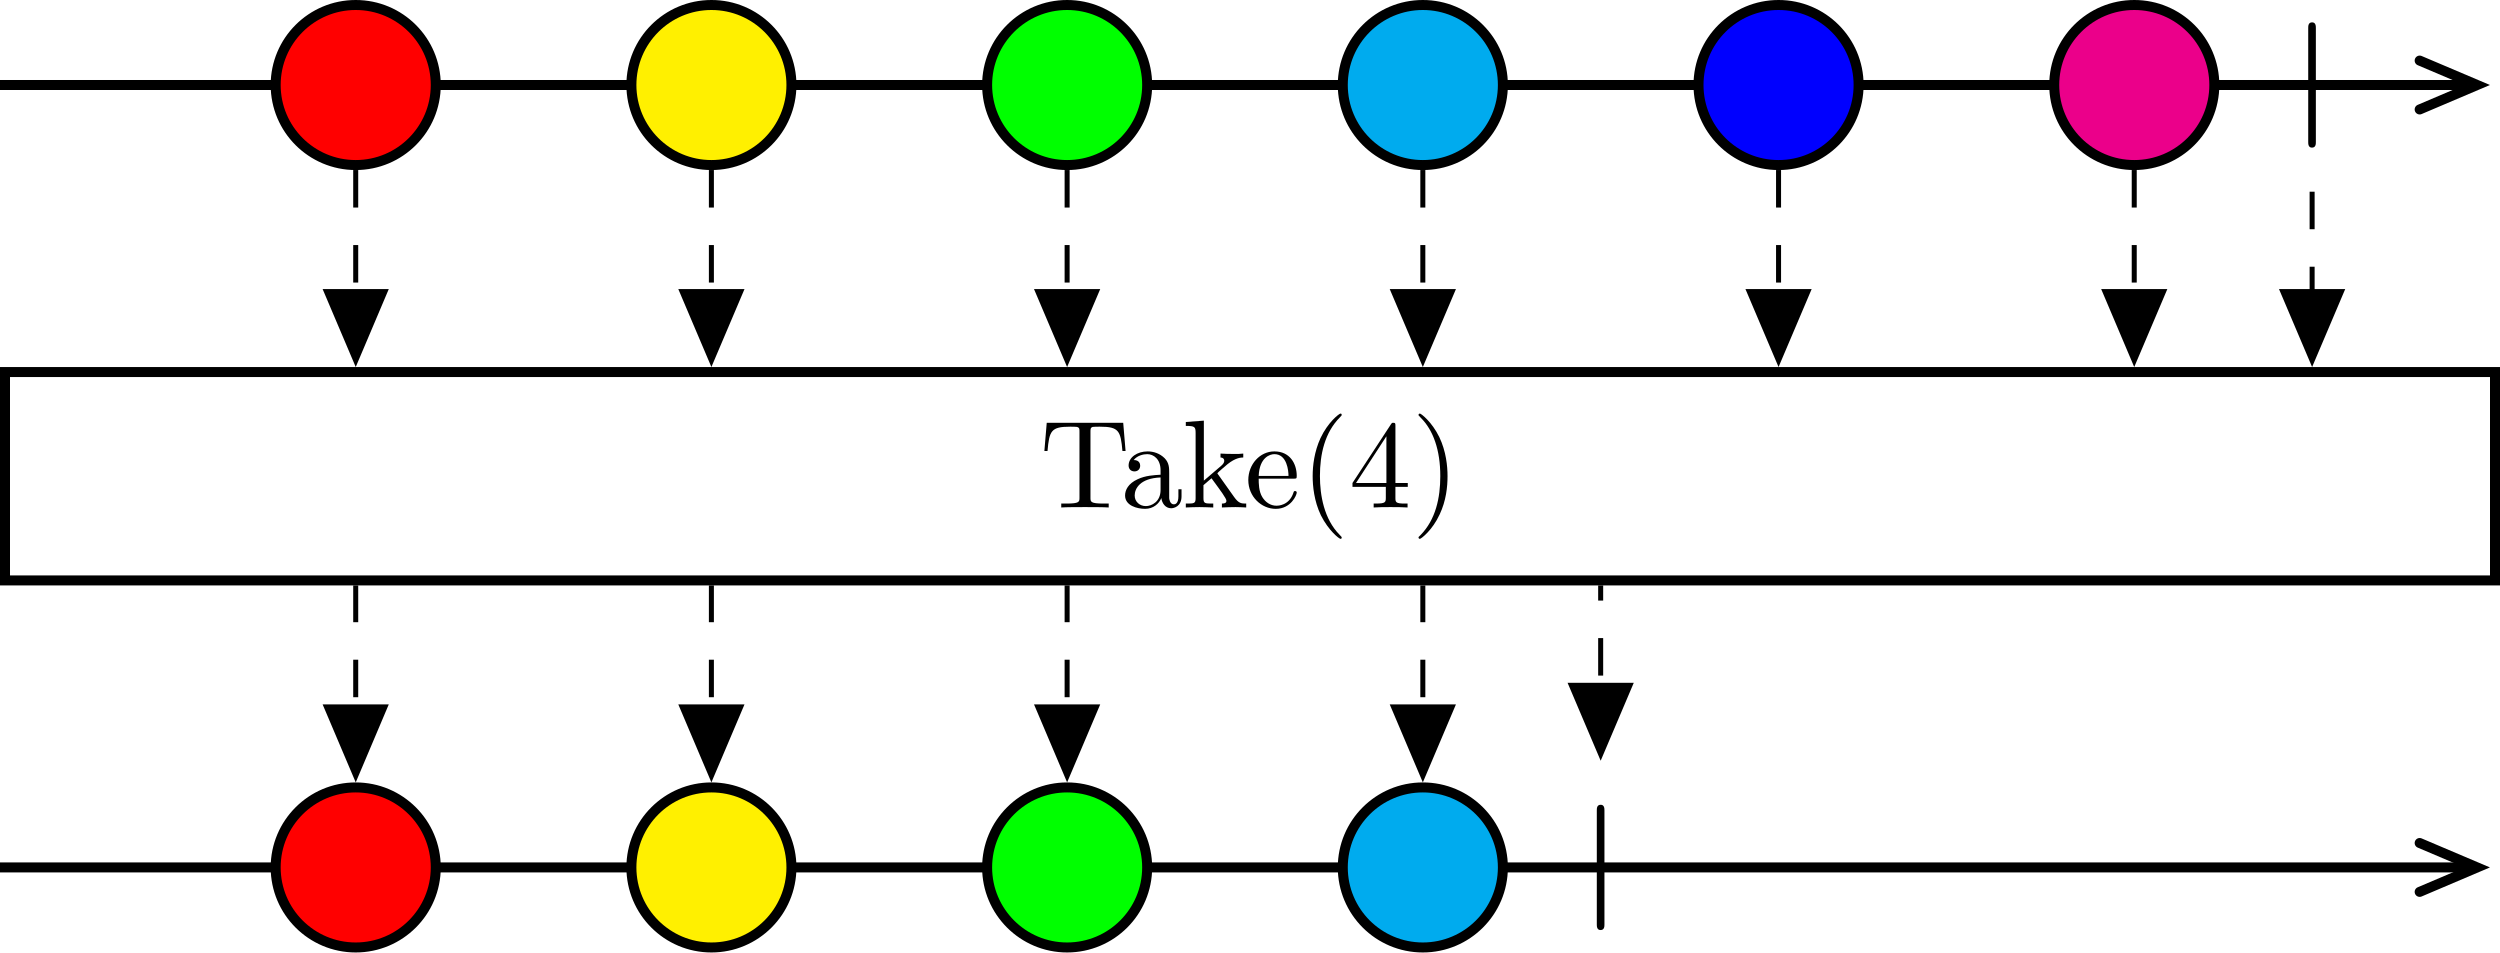
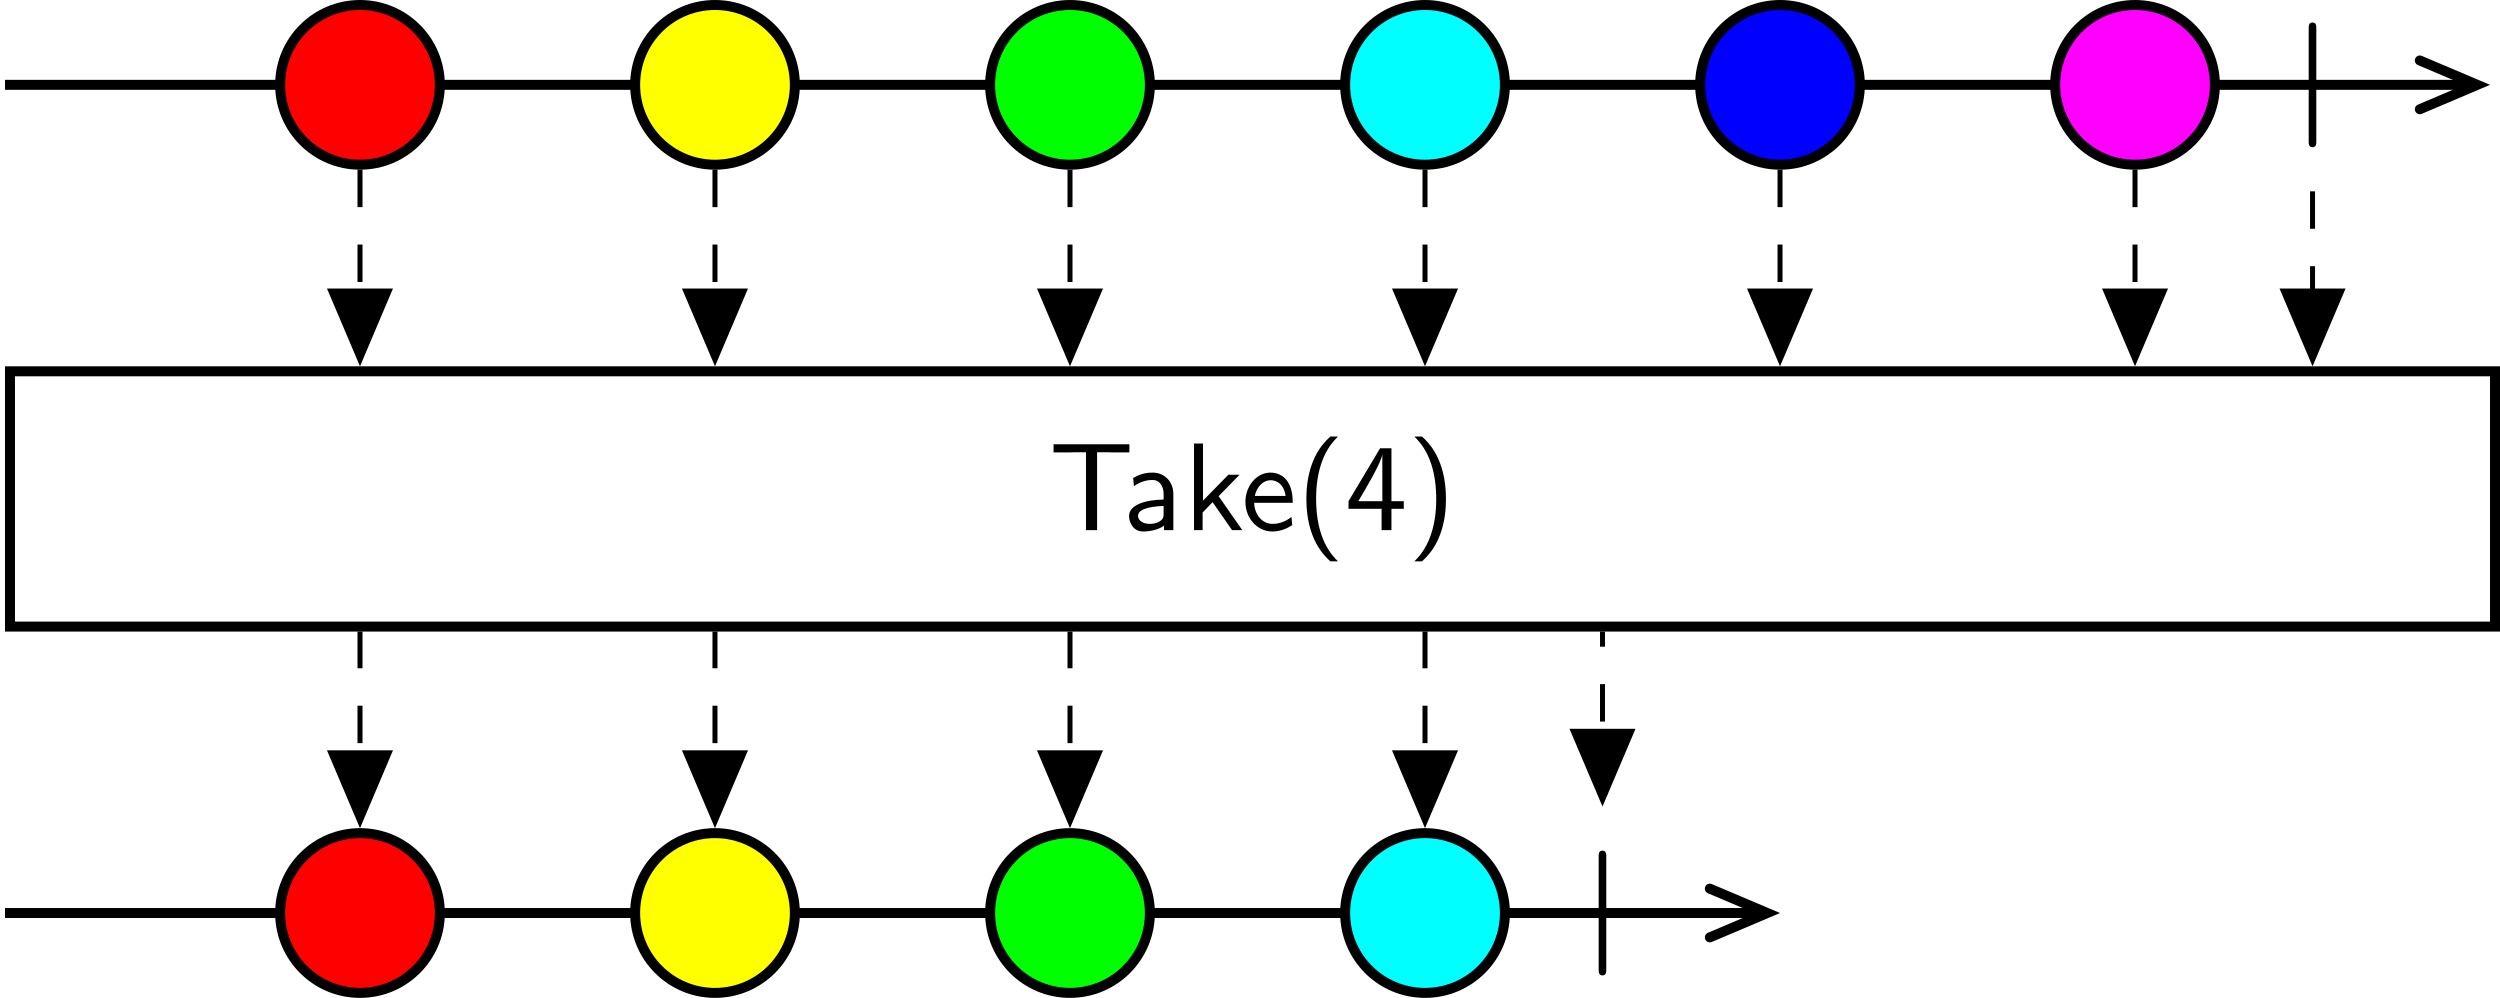
- <svg xmlns="http://www.w3.org/2000/svg" xmlns:xlink="http://www.w3.org/1999/xlink" width="150mm" height="57.148mm" viewBox="0 0 150 57.148" version="1.1" id="svg5541">
-   <defs id="defs5535">
-     <g id="g6116">
-       <symbol id="glyph0-0" overflow="visible" style="overflow:visible">
-         <path id="path6086" d="" style="stroke:none" />
-       </symbol>
-       <symbol id="glyph0-1" overflow="visible" style="overflow:visible">
-         <path id="path6089" d="m 1.891,-7.031 c 0,-0.141 0,-0.453 -0.297,-0.453 -0.312,0 -0.312,0.297 -0.312,0.453 v 9.078 c 0,0.141 0,0.453 0.297,0.453 0.312,0 0.312,-0.297 0.312,-0.453 z m 0,0" style="stroke:none" />
-       </symbol>
-       <symbol id="glyph1-0" overflow="visible" style="overflow:visible">
-         <path id="path6092" d="" style="stroke:none" />
-       </symbol>
-       <symbol id="glyph1-1" overflow="visible" style="overflow:visible">
-         <path id="path6095" d="m 6.641,-6.75 h -6.094 l -0.188,2.25 h 0.25 C 0.75,-6.109 0.891,-6.438 2.406,-6.438 c 0.172,0 0.438,0 0.531,0.016 0.219,0.047 0.219,0.156 0.219,0.375 v 5.266 c 0,0.328 0,0.469 -1.047,0.469 H 1.703 V 0 C 2.109,-0.031 3.125,-0.031 3.594,-0.031 c 0.453,0 1.484,0 1.891,0.031 v -0.312 h -0.406 c -1.047,0 -1.047,-0.141 -1.047,-0.469 v -5.266 c 0,-0.188 0,-0.328 0.188,-0.375 0.109,-0.016 0.375,-0.016 0.562,-0.016 1.516,0 1.656,0.328 1.797,1.938 h 0.25 z m 0,0" style="stroke:none" />
-       </symbol>
-       <symbol id="glyph1-2" overflow="visible" style="overflow:visible">
-         <path id="path6098" d="m 3.312,-0.75 c 0.047,0.391 0.312,0.812 0.781,0.812 0.219,0 0.828,-0.141 0.828,-0.953 v -0.562 h -0.25 v 0.562 c 0,0.578 -0.25,0.641 -0.359,0.641 -0.328,0 -0.375,-0.453 -0.375,-0.5 v -1.984 c 0,-0.422 0,-0.812 -0.359,-1.188 C 3.188,-4.312 2.688,-4.469 2.219,-4.469 c -0.828,0 -1.516,0.469 -1.516,1.125 0,0.297 0.203,0.469 0.469,0.469 0.281,0 0.453,-0.203 0.453,-0.453 0,-0.125 -0.047,-0.453 -0.516,-0.453 C 1.391,-4.141 1.875,-4.25 2.188,-4.25 c 0.5,0 1.062,0.391 1.062,1.281 v 0.359 c -0.516,0.031 -1.203,0.062 -1.828,0.359 -0.75,0.344 -1,0.859 -1,1.297 0,0.812 0.969,1.062 1.594,1.062 0.656,0 1.109,-0.406 1.297,-0.859 z M 3.25,-2.391 v 1 c 0,0.938 -0.719,1.281 -1.172,1.281 -0.484,0 -0.891,-0.344 -0.891,-0.844 0,-0.547 0.422,-1.375 2.062,-1.438 z m 0,0" style="stroke:none" />
-       </symbol>
-       <symbol id="glyph1-3" overflow="visible" style="overflow:visible">
-         <path id="path6101" d="m 1.062,-0.75 c 0,0.438 -0.109,0.438 -0.781,0.438 V 0 c 0.328,-0.016 0.797,-0.031 1.078,-0.031 0.312,0 0.703,0.016 1.109,0.031 v -0.312 c -0.672,0 -0.781,0 -0.781,-0.438 v -1.031 l 0.641,-0.547 c 0.766,1.047 1.188,1.609 1.188,1.797 0,0.188 -0.172,0.219 -0.359,0.219 V 0 c 0.266,-0.016 0.859,-0.031 1.078,-0.031 0.281,0 0.578,0.016 0.859,0.031 v -0.312 c -0.375,0 -0.594,0 -0.969,-0.531 L 2.859,-2.625 c -0.016,-0.016 -0.062,-0.078 -0.062,-0.109 0,-0.031 0.719,-0.641 0.812,-0.719 0.625,-0.5 1.047,-0.531 1.25,-0.531 v -0.312 c -0.281,0.031 -0.406,0.031 -0.688,0.031 -0.359,0 -0.984,-0.016 -1.125,-0.031 v 0.312 c 0.188,0 0.297,0.109 0.297,0.25 0,0.203 -0.141,0.312 -0.219,0.391 l -1.406,1.203 v -4.781 L 0.281,-6.812 V -6.5 c 0.703,0 0.781,0.062 0.781,0.562 z m 0,0" style="stroke:none" />
-       </symbol>
-       <symbol id="glyph1-4" overflow="visible" style="overflow:visible">
-         <path id="path6104" d="M 1.109,-2.516 C 1.172,-4 2.016,-4.25 2.359,-4.25 c 1.016,0 1.125,1.344 1.125,1.734 z m 0,0.219 h 2.781 c 0.219,0 0.25,0 0.25,-0.219 0,-0.984 -0.547,-1.953 -1.781,-1.953 -1.156,0 -2.078,1.031 -2.078,2.281 0,1.328 1.047,2.297 2.188,2.297 C 3.688,0.109 4.141,-1 4.141,-1.188 4.141,-1.281 4.062,-1.312 4,-1.312 c -0.078,0 -0.109,0.062 -0.125,0.141 -0.344,1.031 -1.25,1.031 -1.344,1.031 -0.5,0 -0.891,-0.297 -1.125,-0.672 -0.297,-0.469 -0.297,-1.125 -0.297,-1.484 z m 0,0" style="stroke:none" />
-       </symbol>
-       <symbol id="glyph1-5" overflow="visible" style="overflow:visible">
-         <path id="path6107" d="m 3.297,2.391 c 0,-0.031 0,-0.047 -0.172,-0.219 C 1.891,0.922 1.562,-0.969 1.562,-2.5 c 0,-1.734 0.375,-3.469 1.609,-4.703 0.125,-0.125 0.125,-0.141 0.125,-0.172 0,-0.078 -0.031,-0.109 -0.094,-0.109 -0.109,0 -1,0.688 -1.594,1.953 -0.5,1.094 -0.625,2.203 -0.625,3.031 0,0.781 0.109,1.984 0.656,3.125 C 2.25,1.844 3.094,2.5 3.203,2.5 c 0.062,0 0.094,-0.031 0.094,-0.109 z m 0,0" style="stroke:none" />
-       </symbol>
-       <symbol id="glyph1-6" overflow="visible" style="overflow:visible">
-         <path id="path6110" d="m 2.938,-1.641 v 0.859 c 0,0.359 -0.031,0.469 -0.766,0.469 H 1.969 V 0 C 2.375,-0.031 2.891,-0.031 3.312,-0.031 c 0.422,0 0.938,0 1.359,0.031 v -0.312 h -0.219 c -0.734,0 -0.75,-0.109 -0.75,-0.469 V -1.641 H 4.688 v -0.312 H 3.703 v -4.531 c 0,-0.203 0,-0.266 -0.172,-0.266 -0.078,0 -0.109,0 -0.188,0.125 l -3.062,4.672 v 0.312 z m 0.047,-0.312 H 0.562 l 2.422,-3.719 z m 0,0" style="stroke:none" />
-       </symbol>
-       <symbol id="glyph1-7" overflow="visible" style="overflow:visible">
-         <path id="path6113" d="m 2.875,-2.5 c 0,-0.766 -0.109,-1.969 -0.656,-3.109 -0.594,-1.219 -1.453,-1.875 -1.547,-1.875 -0.062,0 -0.109,0.047 -0.109,0.109 0,0.031 0,0.047 0.188,0.234 0.984,0.984 1.547,2.562 1.547,4.641 0,1.719 -0.359,3.469 -1.594,4.719 C 0.562,2.344 0.562,2.359 0.562,2.391 0.562,2.453 0.609,2.5 0.672,2.5 0.766,2.5 1.672,1.812 2.25,0.547 2.766,-0.547 2.875,-1.656 2.875,-2.5 Z m 0,0" style="stroke:none" />
-       </symbol>
+ <svg xmlns="http://www.w3.org/2000/svg" xmlns:xlink="http://www.w3.org/1999/xlink" version="1.1" width="425.193pt" height="169.718pt" viewBox="-146.288 -143.035 425.193 169.718">
+   <defs>
+     <path id="g0-106" d="M1.893-7.024C1.893-7.173 1.893-7.472 1.594-7.472C1.285-7.472 1.285-7.183 1.285-7.024V2.042C1.285 2.192 1.285 2.491 1.584 2.491C1.893 2.491 1.893 2.202 1.893 2.042V-7.024Z" />
+     <path id="g1-40" d="M2.7-7.472C2.381-7.173 1.714-6.565 1.255-5.34C.857-4.274 .787-3.218 .787-2.491C.787 .727 2.222 2.052 2.7 2.491H3.308C2.829 2.012 1.564 .727 1.564-2.491C1.564-3.049 1.594-4.214 2.002-5.39C2.411-6.545 2.979-7.143 3.308-7.472H2.7Z" />
+     <path id="g1-41" d="M1.166 2.491C1.484 2.192 2.152 1.584 2.61 .359C3.009-.707 3.078-1.763 3.078-2.491C3.078-5.709 1.644-7.034 1.166-7.472H.558C1.036-6.994 2.301-5.709 2.301-2.491C2.301-1.933 2.271-.767 1.863 .408C1.455 1.564 .887 2.162 .558 2.491H1.166Z" />
+     <path id="g1-52" d="M3.706-1.704H4.692V-2.311H3.706V-6.535H2.8L.279-2.311V-1.704H2.919V0H3.706V-1.704ZM1.056-2.311C1.574-3.168 2.979-5.529 2.979-6.097V-2.311H1.056Z" />
+     <path id="g1-84" d="M3.836-6.217H4.722C4.842-6.217 4.961-6.207 5.081-6.207H6.416V-6.854H.359V-6.207H1.694C1.813-6.207 1.933-6.217 2.052-6.217H2.949V0H3.836V-6.217Z" />
+     <path id="g1-97" d="M3.975-2.879C3.975-3.895 3.248-4.593 2.331-4.593C1.684-4.593 1.235-4.433 .767-4.164L.827-3.507C1.345-3.875 1.843-4.005 2.331-4.005C2.8-4.005 3.198-3.606 3.198-2.869V-2.441C1.704-2.421 .438-2.002 .438-1.126C.438-.697 .707 .11 1.574 .11C1.714 .11 2.65 .09 3.228-.359V0H3.975V-2.879ZM3.198-1.315C3.198-1.126 3.198-.877 2.859-.687C2.57-.508 2.192-.498 2.082-.498C1.604-.498 1.156-.727 1.156-1.146C1.156-1.843 2.77-1.913 3.198-1.933V-1.315Z" />
+     <path id="g1-101" d="M4.125-2.182C4.125-2.521 4.115-3.268 3.726-3.866C3.318-4.483 2.71-4.593 2.351-4.593C1.245-4.593 .349-3.537 .349-2.252C.349-.936 1.305 .11 2.501 .11C3.128 .11 3.696-.13 4.085-.408L4.025-1.056C3.397-.538 2.74-.498 2.511-.498C1.714-.498 1.076-1.205 1.046-2.182H4.125ZM1.096-2.73C1.255-3.487 1.783-3.985 2.351-3.985C2.869-3.985 3.427-3.646 3.557-2.73H1.096Z" />
+     <path id="g1-107" d="M2.8-2.71L4.473-4.423H3.577L1.554-2.351V-6.914H.837V0H1.524V-1.405L2.321-2.232L3.875 0H4.692L2.8-2.71Z" />
+   </defs>
+   <g id="page1" transform="matrix(2.13 0 0 2.13 0 0)">
+     <path d="M-68.281-60.379H128.875" stroke="#000" fill="none" stroke-width=".797" />
+     <path d="M124.539-62.324L129.125-60.379L124.539-58.43" stroke="#000" fill="none" stroke-width=".797" stroke-linecap="round" />
+     <path d="M-33.559-60.379C-33.559-63.898-36.414-66.754-39.934-66.754C-43.457-66.754-46.312-63.898-46.312-60.379C-46.312-56.856-43.457-54-39.934-54C-36.414-54-33.559-56.856-33.559-60.379Z" fill="#f00" />
+     <path d="M-33.559-60.379C-33.559-63.898-36.414-66.754-39.934-66.754C-43.457-66.754-46.312-63.898-46.312-60.379C-46.312-56.856-43.457-54-39.934-54C-36.414-54-33.559-56.856-33.559-60.379Z" stroke="#000" fill="none" stroke-width=".797" stroke-miterlimit="10" />
+     <path d="M-5.211-60.379C-5.211-63.898-8.066-66.754-11.59-66.754C-15.109-66.754-17.965-63.898-17.965-60.379C-17.965-56.856-15.109-54-11.59-54C-8.066-54-5.211-56.856-5.211-60.379Z" fill="#ff0" />
+     <path d="M-5.211-60.379C-5.211-63.898-8.066-66.754-11.59-66.754C-15.109-66.754-17.965-63.898-17.965-60.379C-17.965-56.856-15.109-54-11.59-54C-8.066-54-5.211-56.856-5.211-60.379Z" stroke="#000" fill="none" stroke-width=".797" stroke-miterlimit="10" />
+     <path d="M23.137-60.379C23.137-63.898 20.281-66.754 16.758-66.754C13.234-66.754 10.379-63.898 10.379-60.379C10.379-56.856 13.234-54 16.758-54C20.281-54 23.137-56.856 23.137-60.379Z" fill="#0f0" />
+     <path d="M23.137-60.379C23.137-63.898 20.281-66.754 16.758-66.754C13.234-66.754 10.379-63.898 10.379-60.379C10.379-56.856 13.234-54 16.758-54C20.281-54 23.137-56.856 23.137-60.379Z" stroke="#000" fill="none" stroke-width=".797" stroke-miterlimit="10" />
+     <path d="M51.485-60.379C51.485-63.898 48.629-66.754 45.106-66.754C41.582-66.754 38.727-63.898 38.727-60.379C38.727-56.856 41.582-54 45.106-54C48.629-54 51.485-56.856 51.485-60.379Z" fill="#0ff" />
+     <path d="M51.485-60.379C51.485-63.898 48.629-66.754 45.106-66.754C41.582-66.754 38.727-63.898 38.727-60.379C38.727-56.856 41.582-54 45.106-54C48.629-54 51.485-56.856 51.485-60.379Z" stroke="#000" fill="none" stroke-width=".797" stroke-miterlimit="10" />
+     <path d="M79.828-60.379C79.828-63.898 76.973-66.754 73.453-66.754C69.93-66.754 67.074-63.898 67.074-60.379C67.074-56.856 69.93-54 73.453-54C76.973-54 79.828-56.856 79.828-60.379Z" fill="#00f" />
+     <path d="M79.828-60.379C79.828-63.898 76.973-66.754 73.453-66.754C69.93-66.754 67.074-63.898 67.074-60.379C67.074-56.856 69.93-54 73.453-54C76.973-54 79.828-56.856 79.828-60.379Z" stroke="#000" fill="none" stroke-width=".797" stroke-miterlimit="10" />
+     <path d="M108.176-60.379C108.176-63.898 105.321-66.754 101.797-66.754C98.278-66.754 95.422-63.898 95.422-60.379C95.422-56.856 98.278-54 101.797-54C105.321-54 108.176-56.856 108.176-60.379Z" fill="#f0f" />
+     <path d="M108.176-60.379C108.176-63.898 105.321-66.754 101.797-66.754C98.278-66.754 95.422-63.898 95.422-60.379C95.422-56.856 98.278-54 101.797-54C105.321-54 108.176-56.856 108.176-60.379Z" stroke="#000" fill="none" stroke-width=".797" stroke-miterlimit="10" />
+     <g transform="matrix(1 0 0 1 82.8516 35.5551)">
+       <use x="31.529" y="-93.442" xlink:href="#g0-106" />
    </g>
-     <clipPath id="clip1">
-       <path id="path6118" d="m 185,0 h 21.262 V 25 H 185 Z m 0,0" />
-     </clipPath>
-     <clipPath id="clip2">
-       <path id="path6121" d="m 185,60 h 21.262 V 85.598 H 185 Z m 0,0" />
-     </clipPath>
-     <clipPath id="clip3">
-       <path id="path6124" d="M 14,56 H 50 V 85.598 H 14 Z m 0,0" />
-     </clipPath>
-     <clipPath id="clip4">
-       <path id="path6127" d="M 42,56 H 79 V 85.598 H 42 Z m 0,0" />
-     </clipPath>
-     <clipPath id="clip5">
-       <path id="path6130" d="m 71,56 h 36 V 85.598 H 71 Z m 0,0" />
-     </clipPath>
-     <clipPath id="clip6">
-       <path id="path6133" d="m 99,56 h 36 V 85.598 H 99 Z m 0,0" />
-     </clipPath>
-   </defs>
-   <g id="layer1" transform="translate(74.4509,12.09876)">
-     <g id="surface176256" transform="matrix(0.7529112,0,0,0.7529112,-77.25074,-15.74856)">
-       <path id="path6138" transform="matrix(1,0,0,-1,3.719,11.623)" d="M -2.5e-4,0.002 H 197.16" style="fill:none;stroke:#000000;stroke-width:0.797;stroke-linecap:butt;stroke-linejoin:miter;stroke-miterlimit:10;stroke-opacity:1" />
-       <g id="g6142" clip-path="url(#clip1)" style="clip-rule:nonzero">
-         <path id="path6140" transform="matrix(1,0,0,-1,200.8774,11.623)" d="M -4.334,1.947 0.248,0.002 -4.334,-1.947" style="fill:none;stroke:#000000;stroke-width:0.797;stroke-linecap:round;stroke-linejoin:miter;stroke-miterlimit:10;stroke-opacity:1" />
-       </g>
-       <path id="path6144" transform="matrix(1,0,0,-1,3.719,11.623)" d="m 34.726,0.002 c 0,3.52 -2.855,6.375 -6.379,6.375 -3.523,0 -6.379,-2.855 -6.379,-6.375 0,-3.523 2.855,-6.379 6.379,-6.379 3.523,0 6.379,2.855 6.379,6.379 z m 0,0" style="fill:#ff0000;fill-opacity:1;fill-rule:nonzero;stroke:#000000;stroke-width:0.797;stroke-linecap:butt;stroke-linejoin:miter;stroke-miterlimit:10;stroke-opacity:1" />
-       <path id="path6146" transform="matrix(1,0,0,-1,3.719,11.623)" d="m 63.07,0.002 c 0,3.52 -2.855,6.375 -6.375,6.375 -3.523,0 -6.379,-2.855 -6.379,-6.375 0,-3.523 2.855,-6.379 6.379,-6.379 3.52,0 6.375,2.855 6.375,6.379 z m 0,0" style="fill:#fff000;fill-opacity:1;fill-rule:nonzero;stroke:#000000;stroke-width:0.797;stroke-linecap:butt;stroke-linejoin:miter;stroke-miterlimit:10;stroke-opacity:1" />
-       <path id="path6148" transform="matrix(1,0,0,-1,3.719,11.623)" d="m 91.418,0.002 c 0,3.52 -2.855,6.375 -6.379,6.375 -3.52,0 -6.375,-2.855 -6.375,-6.375 0,-3.523 2.855,-6.379 6.375,-6.379 3.523,0 6.379,2.855 6.379,6.379 z m 0,0" style="fill:#00ff00;fill-opacity:1;fill-rule:nonzero;stroke:#000000;stroke-width:0.797;stroke-linecap:butt;stroke-linejoin:miter;stroke-miterlimit:10;stroke-opacity:1" />
-       <path id="path6150" transform="matrix(1,0,0,-1,3.719,11.623)" d="m 119.765,0.002 c 0,3.52 -2.855,6.375 -6.379,6.375 -3.523,0 -6.379,-2.855 -6.379,-6.375 0,-3.523 2.855,-6.379 6.379,-6.379 3.523,0 6.379,2.855 6.379,6.379 z m 0,0" style="fill:#00abee;fill-opacity:1;fill-rule:nonzero;stroke:#000000;stroke-width:0.797;stroke-linecap:butt;stroke-linejoin:miter;stroke-miterlimit:10;stroke-opacity:1" />
-       <path id="path6152" transform="matrix(1,0,0,-1,3.719,11.623)" d="m 148.113,0.002 c 0,3.52 -2.855,6.375 -6.379,6.375 -3.523,0 -6.379,-2.855 -6.379,-6.375 0,-3.523 2.855,-6.379 6.379,-6.379 3.523,0 6.379,2.855 6.379,6.379 z m 0,0" style="fill:#0000ff;fill-opacity:1;fill-rule:nonzero;stroke:#000000;stroke-width:0.797;stroke-linecap:butt;stroke-linejoin:miter;stroke-miterlimit:10;stroke-opacity:1" />
-       <path id="path6154" transform="matrix(1,0,0,-1,3.719,11.623)" d="m 176.461,0.002 c 0,3.52 -2.855,6.375 -6.379,6.375 -3.523,0 -6.379,-2.855 -6.379,-6.375 0,-3.523 2.855,-6.379 6.379,-6.379 3.523,0 6.379,2.855 6.379,6.379 z m 0,0" style="fill:#eb008a;fill-opacity:1;fill-rule:nonzero;stroke:#000000;stroke-width:0.797;stroke-linecap:butt;stroke-linejoin:miter;stroke-miterlimit:10;stroke-opacity:1" />
-       <g id="g6158" style="fill:#000000;fill-opacity:1">
-         <use id="use6156" y="14.113" x="186.38" xlink:href="#glyph0-1" width="100%" height="100%" />
-       </g>
-       <path id="path6160" transform="matrix(1,0,0,-1,3.719,42.798)" d="M 0.398,-8.304 H 198.828 V 8.302 H 0.398 Z m 0,0" style="fill:none;stroke:#000000;stroke-width:0.797;stroke-linecap:butt;stroke-linejoin:miter;stroke-miterlimit:10;stroke-opacity:1" />
-       <g id="g6164" style="fill:#000000;fill-opacity:1">
-         <use id="use6162" y="45.289" x="86.587" xlink:href="#glyph1-1" width="100%" height="100%" />
-       </g>
-       <g id="g6170" style="fill:#000000;fill-opacity:1">
-         <use id="use6166" y="45.289" x="92.955" xlink:href="#glyph1-2" width="100%" height="100%" />
-         <use id="use6168" y="45.289" x="97.936" xlink:href="#glyph1-3" width="100%" height="100%" />
-       </g>
-       <g id="g6180" style="fill:#000000;fill-opacity:1">
-         <use id="use6172" y="45.289" x="102.916" xlink:href="#glyph1-4" width="100%" height="100%" />
-         <use id="use6174" y="45.289" x="107.343" xlink:href="#glyph1-5" width="100%" height="100%" />
-         <use id="use6176" y="45.289" x="111.218" xlink:href="#glyph1-6" width="100%" height="100%" />
-         <use id="use6178" y="45.289" x="116.199" xlink:href="#glyph1-7" width="100%" height="100%" />
-       </g>
-       <path id="path6182" transform="matrix(1,0,0,-1,3.719,73.974)" d="M -2.5e-4,0.001 H 197.16" style="fill:none;stroke:#000000;stroke-width:0.797;stroke-linecap:butt;stroke-linejoin:miter;stroke-miterlimit:10;stroke-opacity:1" />
-       <g id="g6186" clip-path="url(#clip2)" style="clip-rule:nonzero">
-         <path id="path6184" transform="matrix(1,0,0,-1,200.8774,73.974)" d="M -4.334,1.947 0.248,0.001 -4.334,-1.948" style="fill:none;stroke:#000000;stroke-width:0.797;stroke-linecap:round;stroke-linejoin:miter;stroke-miterlimit:10;stroke-opacity:1" />
-       </g>
-       <path id="path6188" d="m 38.445,73.973 c 0,-3.52 -2.855,-6.375 -6.379,-6.375 -3.523,0 -6.379,2.855 -6.379,6.375 0,3.523 2.855,6.379 6.379,6.379 3.523,0 6.379,-2.855 6.379,-6.379 z m 0,0" style="fill:#ff0000;fill-opacity:1;fill-rule:nonzero;stroke:none" />
-       <g id="g6192" clip-path="url(#clip3)" style="clip-rule:nonzero">
-         <path id="path6190" transform="matrix(1,0,0,-1,3.719,73.974)" d="m 34.726,0.001 c 0,3.52 -2.855,6.375 -6.379,6.375 -3.523,0 -6.379,-2.855 -6.379,-6.375 0,-3.523 2.855,-6.379 6.379,-6.379 3.523,0 6.379,2.855 6.379,6.379 z m 0,0" style="fill:none;stroke:#000000;stroke-width:0.797;stroke-linecap:butt;stroke-linejoin:miter;stroke-miterlimit:10;stroke-opacity:1" />
-       </g>
-       <path id="path6194" d="m 66.789,73.973 c 0,-3.52 -2.855,-6.375 -6.375,-6.375 -3.523,0 -6.379,2.855 -6.379,6.375 0,3.523 2.855,6.379 6.379,6.379 3.52,0 6.375,-2.855 6.375,-6.379 z m 0,0" style="fill:#fff000;fill-opacity:1;fill-rule:nonzero;stroke:none" />
-       <g id="g6198" clip-path="url(#clip4)" style="clip-rule:nonzero">
-         <path id="path6196" transform="matrix(1,0,0,-1,3.719,73.974)" d="m 63.07,0.001 c 0,3.52 -2.855,6.375 -6.375,6.375 -3.523,0 -6.379,-2.855 -6.379,-6.375 0,-3.523 2.855,-6.379 6.379,-6.379 3.52,0 6.375,2.855 6.375,6.379 z m 0,0" style="fill:none;stroke:#000000;stroke-width:0.797;stroke-linecap:butt;stroke-linejoin:miter;stroke-miterlimit:10;stroke-opacity:1" />
-       </g>
-       <path id="path6200" d="m 95.137,73.973 c 0,-3.52 -2.855,-6.375 -6.379,-6.375 -3.52,0 -6.375,2.855 -6.375,6.375 0,3.523 2.855,6.379 6.375,6.379 3.523,0 6.379,-2.855 6.379,-6.379 z m 0,0" style="fill:#00ff00;fill-opacity:1;fill-rule:nonzero;stroke:none" />
-       <g id="g6204" clip-path="url(#clip5)" style="clip-rule:nonzero">
-         <path id="path6202" transform="matrix(1,0,0,-1,3.719,73.974)" d="m 91.418,0.001 c 0,3.52 -2.855,6.375 -6.379,6.375 -3.52,0 -6.375,-2.855 -6.375,-6.375 0,-3.523 2.855,-6.379 6.375,-6.379 3.523,0 6.379,2.855 6.379,6.379 z m 0,0" style="fill:none;stroke:#000000;stroke-width:0.797;stroke-linecap:butt;stroke-linejoin:miter;stroke-miterlimit:10;stroke-opacity:1" />
-       </g>
-       <path id="path6206" d="m 123.484,73.973 c 0,-3.52 -2.855,-6.375 -6.379,-6.375 -3.523,0 -6.379,2.855 -6.379,6.375 0,3.523 2.855,6.379 6.379,6.379 3.523,0 6.379,-2.855 6.379,-6.379 z m 0,0" style="fill:#00abee;fill-opacity:1;fill-rule:nonzero;stroke:none" />
-       <g id="g6210" clip-path="url(#clip6)" style="clip-rule:nonzero">
-         <path id="path6208" transform="matrix(1,0,0,-1,3.719,73.974)" d="m 119.765,0.001 c 0,3.52 -2.855,6.375 -6.379,6.375 -3.523,0 -6.379,-2.855 -6.379,-6.375 0,-3.523 2.855,-6.379 6.379,-6.379 3.523,0 6.379,2.855 6.379,6.379 z m 0,0" style="fill:none;stroke:#000000;stroke-width:0.797;stroke-linecap:butt;stroke-linejoin:miter;stroke-miterlimit:10;stroke-opacity:1" />
-       </g>
-       <g id="g6214" style="fill:#000000;fill-opacity:1">
-         <use id="use6212" y="76.464" x="129.687" xlink:href="#glyph0-1" width="100%" height="100%" />
-       </g>
-       <path id="path6216" transform="matrix(1,0,0,-1,103.131,42.798)" d="M -71.065,24.4 V 9.509" style="fill:none;stroke:#000000;stroke-width:0.399;stroke-linecap:butt;stroke-linejoin:miter;stroke-miterlimit:10;stroke-dasharray:2.989, 2.989;stroke-opacity:1" />
-       <path id="path6218" transform="matrix(0,1,1,0,32.06469,33.2886)" d="m -5.203,2.334 5.5,-2.332 -5.5,-2.336 z m 0,0" style="fill:#000000;fill-opacity:1;fill-rule:nonzero;stroke:#000000;stroke-width:0.399;stroke-linecap:butt;stroke-linejoin:miter;stroke-miterlimit:10;stroke-opacity:1" />
-       <path id="path6220" transform="matrix(1,0,0,-1,103.131,42.798)" d="M -42.721,24.4 V 9.509" style="fill:none;stroke:#000000;stroke-width:0.399;stroke-linecap:butt;stroke-linejoin:miter;stroke-miterlimit:10;stroke-dasharray:2.989, 2.989;stroke-opacity:1" />
-       <path id="path6222" transform="matrix(0,1,1,0,60.4115,33.2886)" d="m -5.203,2.335 5.5,-2.336 -5.5,-2.336 z m 0,0" style="fill:#000000;fill-opacity:1;fill-rule:nonzero;stroke:#000000;stroke-width:0.399;stroke-linecap:butt;stroke-linejoin:miter;stroke-miterlimit:10;stroke-opacity:1" />
-       <path id="path6224" transform="matrix(1,0,0,-1,103.131,42.798)" d="M -14.373,24.4 V 9.509" style="fill:none;stroke:#000000;stroke-width:0.399;stroke-linecap:butt;stroke-linejoin:miter;stroke-miterlimit:10;stroke-dasharray:2.989, 2.989;stroke-opacity:1" />
-       <path id="path6226" transform="matrix(0,1,1,0,88.75832,33.2886)" d="m -5.203,2.335 5.5,-2.336 -5.5,-2.336 z m 0,0" style="fill:#000000;fill-opacity:1;fill-rule:nonzero;stroke:#000000;stroke-width:0.399;stroke-linecap:butt;stroke-linejoin:miter;stroke-miterlimit:10;stroke-opacity:1" />
-       <path id="path6228" transform="matrix(1,0,0,-1,103.131,42.798)" d="M 13.974,24.4 V 9.509" style="fill:none;stroke:#000000;stroke-width:0.399;stroke-linecap:butt;stroke-linejoin:miter;stroke-miterlimit:10;stroke-dasharray:2.989, 2.989;stroke-opacity:1" />
-       <path id="path6230" transform="matrix(0,1,1,0,117.1051,33.2886)" d="m -5.203,2.336 5.5,-2.336 -5.5,-2.336 z m 0,0" style="fill:#000000;fill-opacity:1;fill-rule:nonzero;stroke:#000000;stroke-width:0.399;stroke-linecap:butt;stroke-linejoin:miter;stroke-miterlimit:10;stroke-opacity:1" />
-       <path id="path6232" transform="matrix(1,0,0,-1,103.131,42.798)" d="M 42.322,24.4 V 9.509" style="fill:none;stroke:#000000;stroke-width:0.399;stroke-linecap:butt;stroke-linejoin:miter;stroke-miterlimit:10;stroke-dasharray:2.989, 2.989;stroke-opacity:1" />
-       <path id="path6234" transform="matrix(0,1,1,0,145.4519,33.2886)" d="m -5.203,2.337 5.5,-2.336 -5.5,-2.336 z m 0,0" style="fill:#000000;fill-opacity:1;fill-rule:nonzero;stroke:#000000;stroke-width:0.399;stroke-linecap:butt;stroke-linejoin:miter;stroke-miterlimit:10;stroke-opacity:1" />
-       <path id="path6236" transform="matrix(1,0,0,-1,103.131,42.798)" d="M 70.666,24.4 V 9.509" style="fill:none;stroke:#000000;stroke-width:0.399;stroke-linecap:butt;stroke-linejoin:miter;stroke-miterlimit:10;stroke-dasharray:2.989, 2.989;stroke-opacity:1" />
-       <path id="path6238" transform="matrix(0,1,1,0,173.7987,33.2886)" d="m -5.203,2.334 5.5,-2.336 -5.5,-2.332 z m 0,0" style="fill:#000000;fill-opacity:1;fill-rule:nonzero;stroke:#000000;stroke-width:0.399;stroke-linecap:butt;stroke-linejoin:miter;stroke-miterlimit:10;stroke-opacity:1" />
-       <path id="path6240" transform="matrix(1,0,0,-1,103.131,42.798)" d="M 84.842,22.673 V 9.509" style="fill:none;stroke:#000000;stroke-width:0.399;stroke-linecap:butt;stroke-linejoin:miter;stroke-miterlimit:10;stroke-dasharray:2.989, 2.989;stroke-opacity:1" />
-       <path id="path6242" transform="matrix(0,1,1,0,187.9721,33.2886)" d="m -5.203,2.336 5.5,-2.336 -5.5,-2.336 z m 0,0" style="fill:#000000;fill-opacity:1;fill-rule:nonzero;stroke:#000000;stroke-width:0.399;stroke-linecap:butt;stroke-linejoin:miter;stroke-miterlimit:10;stroke-opacity:1" />
-       <path id="path6244" transform="matrix(1,0,0,-1,103.131,42.798)" d="M -71.065,-23.589 V -8.702" style="fill:none;stroke:#000000;stroke-width:0.399;stroke-linecap:butt;stroke-linejoin:miter;stroke-miterlimit:10;stroke-dasharray:2.989, 2.989;stroke-opacity:1" />
-       <path id="path6246" transform="matrix(0,1,1,0,32.06469,66.38833)" d="M -5.205,2.334 0.299,0.002 -5.205,-2.334 Z m 0,0" style="fill:#000000;fill-opacity:1;fill-rule:nonzero;stroke:#000000;stroke-width:0.399;stroke-linecap:butt;stroke-linejoin:miter;stroke-miterlimit:10;stroke-opacity:1" />
-       <path id="path6248" transform="matrix(1,0,0,-1,103.131,42.798)" d="M -42.721,-23.589 V -8.702" style="fill:none;stroke:#000000;stroke-width:0.399;stroke-linecap:butt;stroke-linejoin:miter;stroke-miterlimit:10;stroke-dasharray:2.989, 2.989;stroke-opacity:1" />
-       <path id="path6250" transform="matrix(0,1,1,0,60.4115,66.38833)" d="M -5.205,2.335 0.299,-0.001 -5.205,-2.337 Z m 0,0" style="fill:#000000;fill-opacity:1;fill-rule:nonzero;stroke:#000000;stroke-width:0.399;stroke-linecap:butt;stroke-linejoin:miter;stroke-miterlimit:10;stroke-opacity:1" />
-       <path id="path6252" transform="matrix(1,0,0,-1,103.131,42.798)" d="M -14.373,-23.589 V -8.702" style="fill:none;stroke:#000000;stroke-width:0.399;stroke-linecap:butt;stroke-linejoin:miter;stroke-miterlimit:10;stroke-dasharray:2.989, 2.989;stroke-opacity:1" />
-       <path id="path6254" transform="matrix(0,1,1,0,88.75832,66.38833)" d="M -5.205,2.335 0.299,-5.075e-4 -5.205,-2.336 Z m 0,0" style="fill:#000000;fill-opacity:1;fill-rule:nonzero;stroke:#000000;stroke-width:0.399;stroke-linecap:butt;stroke-linejoin:miter;stroke-miterlimit:10;stroke-opacity:1" />
-       <path id="path6256" transform="matrix(1,0,0,-1,103.131,42.798)" d="M 13.974,-23.589 V -8.702" style="fill:none;stroke:#000000;stroke-width:0.399;stroke-linecap:butt;stroke-linejoin:miter;stroke-miterlimit:10;stroke-dasharray:2.989, 2.989;stroke-opacity:1" />
-       <path id="path6258" transform="matrix(0,1,1,0,117.1051,66.38833)" d="M -5.205,2.336 0.299,3.6875e-4 -5.205,-2.336 Z m 0,0" style="fill:#000000;fill-opacity:1;fill-rule:nonzero;stroke:#000000;stroke-width:0.399;stroke-linecap:butt;stroke-linejoin:miter;stroke-miterlimit:10;stroke-opacity:1" />
-       <path id="path6260" transform="matrix(1,0,0,-1,103.131,42.798)" d="M 28.146,-21.866 V -8.702" style="fill:none;stroke:#000000;stroke-width:0.399;stroke-linecap:butt;stroke-linejoin:miter;stroke-miterlimit:10;stroke-dasharray:2.989, 2.989;stroke-opacity:1" />
-       <path id="path6262" transform="matrix(0,1,1,0,131.2785,64.66365)" d="m -5.203,2.335 5.5,-2.336 -5.5,-2.336 z m 0,0" style="fill:#000000;fill-opacity:1;fill-rule:nonzero;stroke:#000000;stroke-width:0.399;stroke-linecap:butt;stroke-linejoin:miter;stroke-miterlimit:10;stroke-opacity:1" />
+     <path d="M-67.883-17.121H130.543V-37.504H-67.883Z" stroke="#000" fill="none" stroke-width=".797" stroke-miterlimit="10" />
+     <g transform="matrix(1 0 0 1 -16.4441 35.5551)">
+       <use x="31.529" y="-60.378" xlink:href="#g1-84" />
+       <use x="37.479" y="-60.378" xlink:href="#g1-97" />
+       <use x="42.267" y="-60.378" xlink:href="#g1-107" />
+       <use x="46.861" y="-60.378" xlink:href="#g1-101" />
+       <use x="51.289" y="-60.378" xlink:href="#g1-40" />
+       <use x="55.163" y="-60.378" xlink:href="#g1-52" />
+       <use x="60.144" y="-60.378" xlink:href="#g1-41" />
    </g>
+     <path d="M-68.281 5.75H72.184" stroke="#000" fill="none" stroke-width=".797" stroke-miterlimit="10" />
+     <path d="M67.848 3.805L72.434 5.75L67.848 7.695" stroke="#000" fill="none" stroke-width=".797" stroke-miterlimit="10" stroke-linecap="round" />
+     <path d="M-33.559 5.75C-33.559 2.227-36.414-.629-39.934-.629C-43.457-.629-46.312 2.227-46.312 5.75C-46.312 9.273-43.457 12.129-39.934 12.129C-36.414 12.129-33.559 9.273-33.559 5.75Z" fill="#f00" />
+     <path d="M-33.559 5.75C-33.559 2.227-36.414-.629-39.934-.629C-43.457-.629-46.312 2.227-46.312 5.75C-46.312 9.273-43.457 12.129-39.934 12.129C-36.414 12.129-33.559 9.273-33.559 5.75Z" stroke="#000" fill="none" stroke-width=".797" stroke-miterlimit="10" />
+     <path d="M-5.211 5.75C-5.211 2.227-8.066-.629-11.59-.629C-15.109-.629-17.965 2.227-17.965 5.75C-17.965 9.273-15.109 12.129-11.59 12.129C-8.066 12.129-5.211 9.273-5.211 5.75Z" fill="#ff0" />
+     <path d="M-5.211 5.75C-5.211 2.227-8.066-.629-11.59-.629C-15.109-.629-17.965 2.227-17.965 5.75C-17.965 9.273-15.109 12.129-11.59 12.129C-8.066 12.129-5.211 9.273-5.211 5.75Z" stroke="#000" fill="none" stroke-width=".797" stroke-miterlimit="10" />
+     <path d="M23.137 5.75C23.137 2.227 20.281-.629 16.758-.629C13.234-.629 10.379 2.227 10.379 5.75C10.379 9.273 13.234 12.129 16.758 12.129C20.281 12.129 23.137 9.273 23.137 5.75Z" fill="#0f0" />
+     <path d="M23.137 5.75C23.137 2.227 20.281-.629 16.758-.629C13.234-.629 10.379 2.227 10.379 5.75C10.379 9.273 13.234 12.129 16.758 12.129C20.281 12.129 23.137 9.273 23.137 5.75Z" stroke="#000" fill="none" stroke-width=".797" stroke-miterlimit="10" />
+     <path d="M51.485 5.75C51.485 2.227 48.629-.629 45.106-.629C41.582-.629 38.727 2.227 38.727 5.75C38.727 9.273 41.582 12.129 45.106 12.129C48.629 12.129 51.485 9.273 51.485 5.75Z" fill="#0ff" />
+     <path d="M51.485 5.75C51.485 2.227 48.629-.629 45.106-.629C41.582-.629 38.727 2.227 38.727 5.75C38.727 9.273 41.582 12.129 45.106 12.129C48.629 12.129 51.485 9.273 51.485 5.75Z" stroke="#000" fill="none" stroke-width=".797" stroke-miterlimit="10" />
+     <g transform="matrix(1 0 0 1 26.1577 35.55513)">
+       <use x="31.529" y="-27.314" xlink:href="#g0-106" />
+     </g>
+     <path d="M-39.934-53.602V-38.711" stroke="#000" fill="none" stroke-width=".399" stroke-miterlimit="10" stroke-dasharray="2.989,2.989" />
+     <path d="M-37.602-43.914L-39.934-38.414L-42.27-43.914Z" />
+     <path d="M-37.602-43.914L-39.934-38.414L-42.27-43.914Z" stroke="#000" fill="none" stroke-width=".399" stroke-miterlimit="10" />
+     <path d="M-11.59-53.602V-38.711" stroke="#000" fill="none" stroke-width=".399" stroke-miterlimit="10" stroke-dasharray="2.989,2.989" />
+     <path d="M-9.254-43.914L-11.59-38.414L-13.926-43.914Z" />
+     <path d="M-9.254-43.914L-11.59-38.414L-13.926-43.914Z" stroke="#000" fill="none" stroke-width=".399" stroke-miterlimit="10" />
+     <path d="M16.758-53.602V-38.711" stroke="#000" fill="none" stroke-width=".399" stroke-miterlimit="10" stroke-dasharray="2.989,2.989" />
+     <path d="M19.094-43.914L16.758-38.414L14.422-43.914Z" />
+     <path d="M19.094-43.914L16.758-38.414L14.422-43.914Z" stroke="#000" fill="none" stroke-width=".399" stroke-miterlimit="10" />
+     <path d="M45.105-53.602V-38.711" stroke="#000" fill="none" stroke-width=".399" stroke-miterlimit="10" stroke-dasharray="2.989,2.989" />
+     <path d="M47.441-43.914L45.105-38.414L42.77-43.914Z" />
+     <path d="M47.441-43.914L45.105-38.414L42.77-43.914Z" stroke="#000" fill="none" stroke-width=".399" stroke-miterlimit="10" />
+     <path d="M73.453-53.602V-38.711" stroke="#000" fill="none" stroke-width=".399" stroke-miterlimit="10" stroke-dasharray="2.989,2.989" />
+     <path d="M75.789-43.914L73.453-38.414L71.117-43.914Z" />
+     <path d="M75.789-43.914L73.453-38.414L71.117-43.914Z" stroke="#000" fill="none" stroke-width=".399" stroke-miterlimit="10" />
+     <path d="M101.797-53.602V-38.711" stroke="#000" fill="none" stroke-width=".399" stroke-miterlimit="10" stroke-dasharray="2.989,2.989" />
+     <path d="M104.133-43.914L101.797-38.414L99.465-43.914Z" />
+     <path d="M104.133-43.914L101.797-38.414L99.465-43.914Z" stroke="#000" fill="none" stroke-width=".399" stroke-miterlimit="10" />
+     <path d="M115.973-51.875V-38.711" stroke="#000" fill="none" stroke-width=".399" stroke-miterlimit="10" stroke-dasharray="2.989,2.989" />
+     <path d="M118.309-43.914L115.973-38.414L113.637-43.914Z" />
+     <path d="M118.309-43.914L115.973-38.414L113.637-43.914Z" stroke="#000" fill="none" stroke-width=".399" stroke-miterlimit="10" />
+     <path d="M-39.934-1.836V-16.723" stroke="#000" fill="none" stroke-width=".399" stroke-miterlimit="10" stroke-dasharray="2.989,2.989" />
+     <path d="M-37.602-7.039L-39.934-1.535L-42.27-7.039Z" />
+     <path d="M-37.602-7.039L-39.934-1.535L-42.27-7.039Z" stroke="#000" fill="none" stroke-width=".399" stroke-miterlimit="10" />
+     <path d="M-11.59-1.836V-16.723" stroke="#000" fill="none" stroke-width=".399" stroke-miterlimit="10" stroke-dasharray="2.989,2.989" />
+     <path d="M-9.254-7.039L-11.59-1.535L-13.926-7.039Z" />
+     <path d="M-9.254-7.039L-11.59-1.535L-13.926-7.039Z" stroke="#000" fill="none" stroke-width=".399" stroke-miterlimit="10" />
+     <path d="M16.758-1.836V-16.723" stroke="#000" fill="none" stroke-width=".399" stroke-miterlimit="10" stroke-dasharray="2.989,2.989" />
+     <path d="M19.094-7.039L16.758-1.535L14.422-7.039Z" />
+     <path d="M19.094-7.039L16.758-1.535L14.422-7.039Z" stroke="#000" fill="none" stroke-width=".399" stroke-miterlimit="10" />
+     <path d="M45.105-1.836V-16.723" stroke="#000" fill="none" stroke-width=".399" stroke-miterlimit="10" stroke-dasharray="2.989,2.989" />
+     <path d="M47.441-7.039L45.105-1.535L42.77-7.039Z" />
+     <path d="M47.441-7.039L45.105-1.535L42.77-7.039Z" stroke="#000" fill="none" stroke-width=".399" stroke-miterlimit="10" />
+     <path d="M59.277-3.559V-16.723" stroke="#000" fill="none" stroke-width=".399" stroke-miterlimit="10" stroke-dasharray="2.989,2.989" />
+     <path d="M61.613-8.762L59.277-3.262L56.941-8.762Z" />
+     <path d="M61.613-8.762L59.277-3.262L56.941-8.762Z" stroke="#000" fill="none" stroke-width=".399" stroke-miterlimit="10" />
  </g>
</svg>
